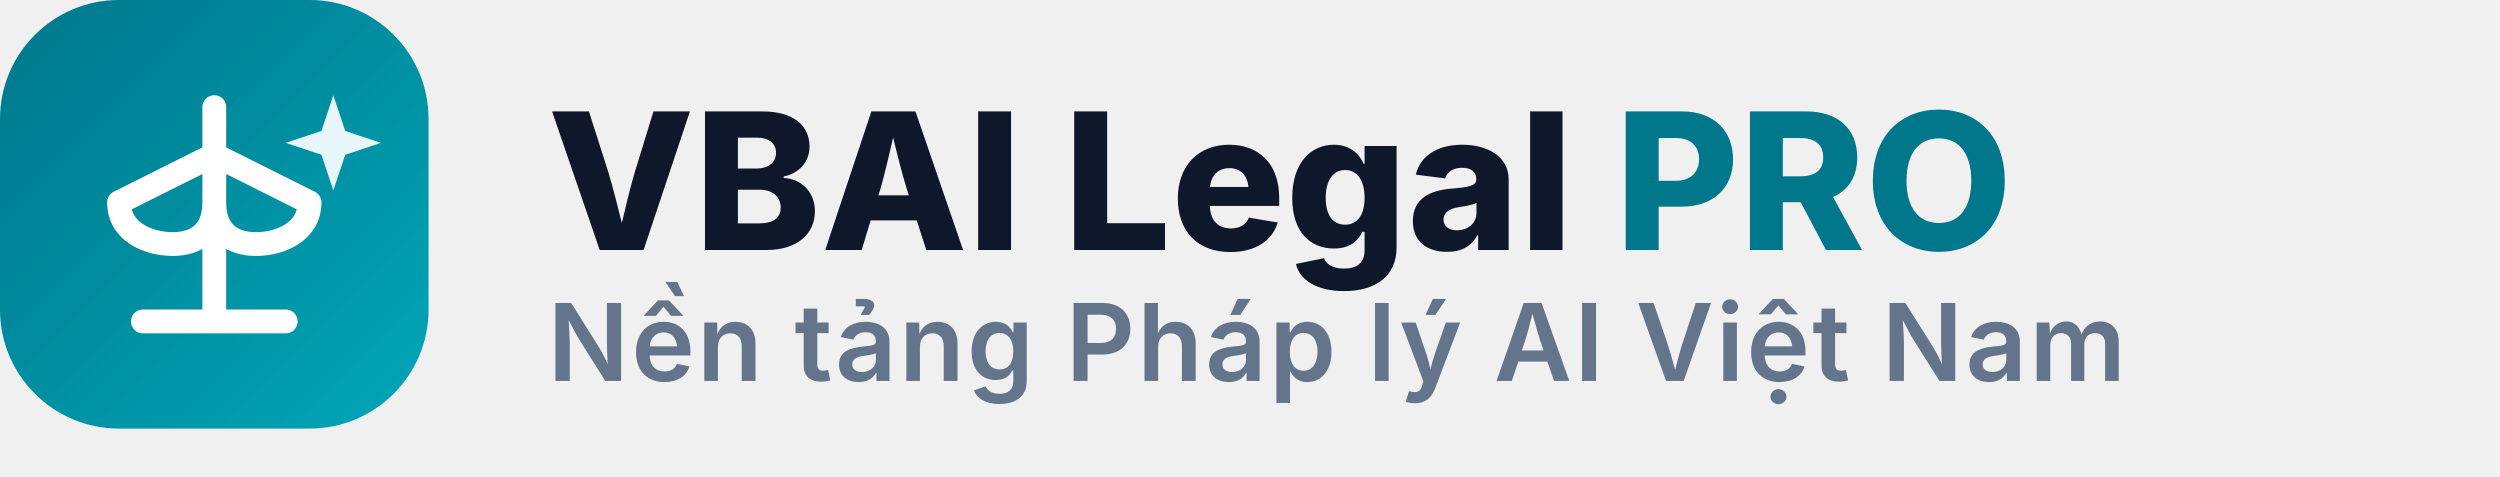
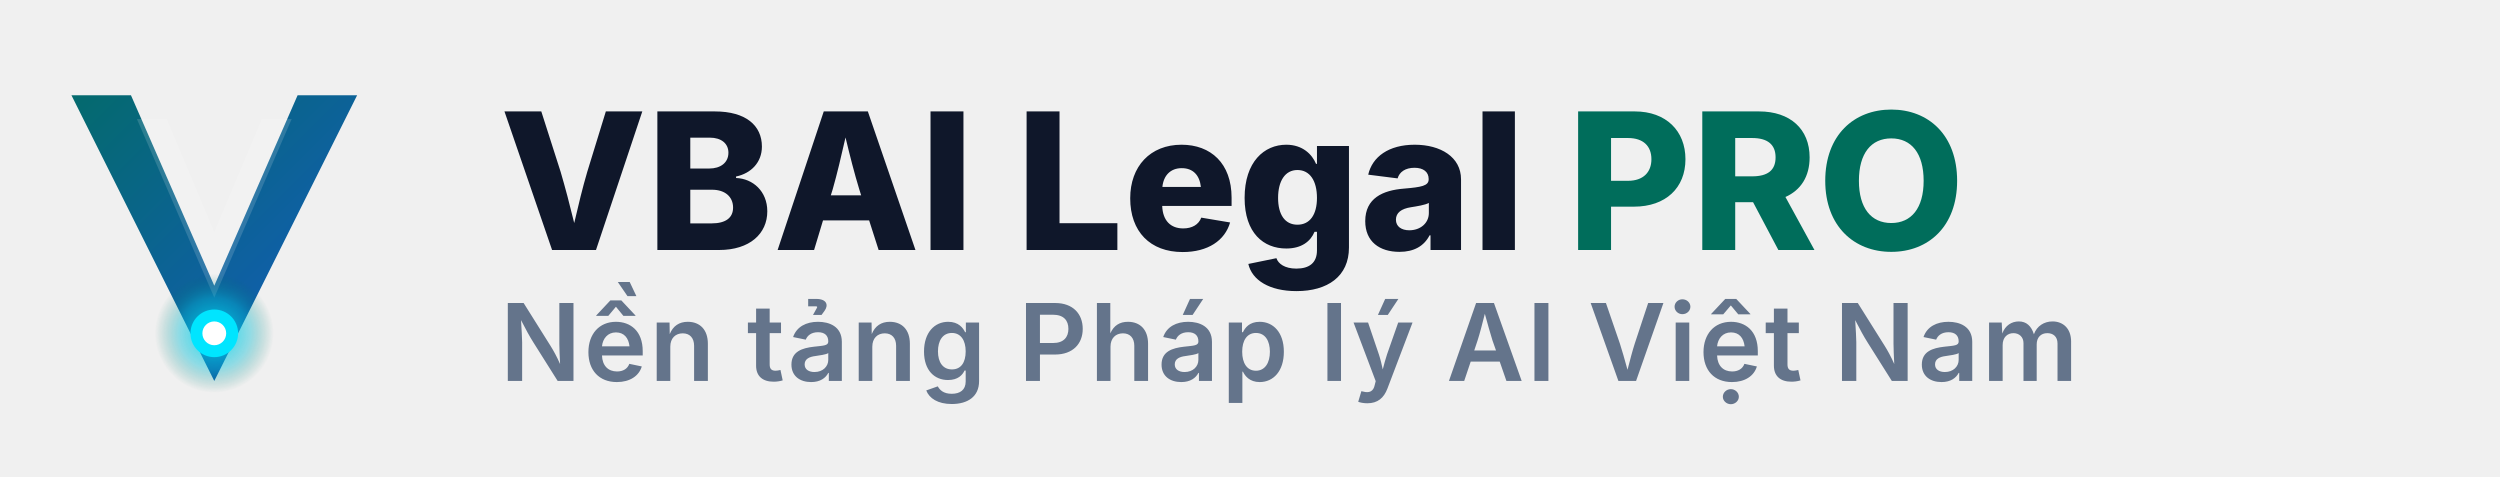
<svg xmlns="http://www.w3.org/2000/svg" width="210" height="40" viewBox="0 0 210 40" fill="none">
  <defs>
-     <linearGradient id="logo-grad" x1="0" y1="0" x2="36" y2="36" gradientUnits="userSpaceOnUse">
-       <stop offset="0%" stop-color="#00778B" />
-       <stop offset="100%" stop-color="#00A6B8" />
+     <linearGradient id="logo-v-grad" x1="0" y1="0" x2="36" y2="36" gradientUnits="userSpaceOnUse">
+       <stop offset="0%" stop-color="#006D5B" />
+       <stop offset="100%" stop-color="#1A56DB" />
    </linearGradient>
+     <radialGradient id="logo-glow" cx="50%" cy="50%" r="50%">
+       <stop offset="0%" stop-color="#00E5FF" stop-opacity="0.9" />
+       <stop offset="60%" stop-color="#00BCD4" stop-opacity="0.4" />
+       <stop offset="100%" stop-color="#006D5B" stop-opacity="0" />
+     </radialGradient>
  </defs>
-   <rect width="36" height="36" rx="10" fill="url(#logo-grad)" />
-   <path d="M18 9V27M18 13L10 17M18 13L26 17M10 17C10 19.5 12.5 20.5 14.5 20.5C16.5 20.5 18 19.5 18 17M26 17C26 19.5 23.5 20.5 21.5 20.5C19.5 20.5 18 19.5 18 17M12 27H24" stroke="white" stroke-width="2" stroke-linecap="round" stroke-linejoin="round" />
-   <path d="M28 8L29 11L32 12L29 13L28 16L27 13L24 12L27 11L28 8Z" fill="#E7F7F9" />
-   <text x="46" y="21" font-family="'Inter', sans-serif" font-size="16" font-weight="800" fill="#0F172A">VBAI Legal <tspan fill="#00778B">PRO</tspan>
+   <g transform="translate(2, 2)">
+     <path d="M4 6L16 30L28 6L23 6L16 22L9 6Z" fill="url(#logo-v-grad)" />
+     <path d="M9.5 8L16 23L22.5 8L20 8L16 17.5L12 8Z" fill="white" opacity="0.15" />
+     <circle cx="16" cy="26" r="5" fill="url(#logo-glow)" />
+     <circle cx="16" cy="26" r="2" fill="#00E5FF" />
+     <circle cx="16" cy="26" r="1" fill="white" />
+   </g>
+   <text x="42" y="21" font-family="'Inter', sans-serif" font-size="16" font-weight="800" fill="#0F172A">VBAI Legal <tspan fill="#006D5B">PRO</tspan>
  </text>
-   <text x="46" y="32" font-family="'Inter', sans-serif" font-size="9" font-weight="600" fill="#64748B" letter-spacing="0.2">Nền tảng Pháp lý AI Việt Nam</text>
+   <text x="42" y="32" font-family="'Inter', sans-serif" font-size="9" font-weight="600" fill="#64748B" letter-spacing="0.2">Nền tảng Pháp lý AI Việt Nam</text>
</svg>
